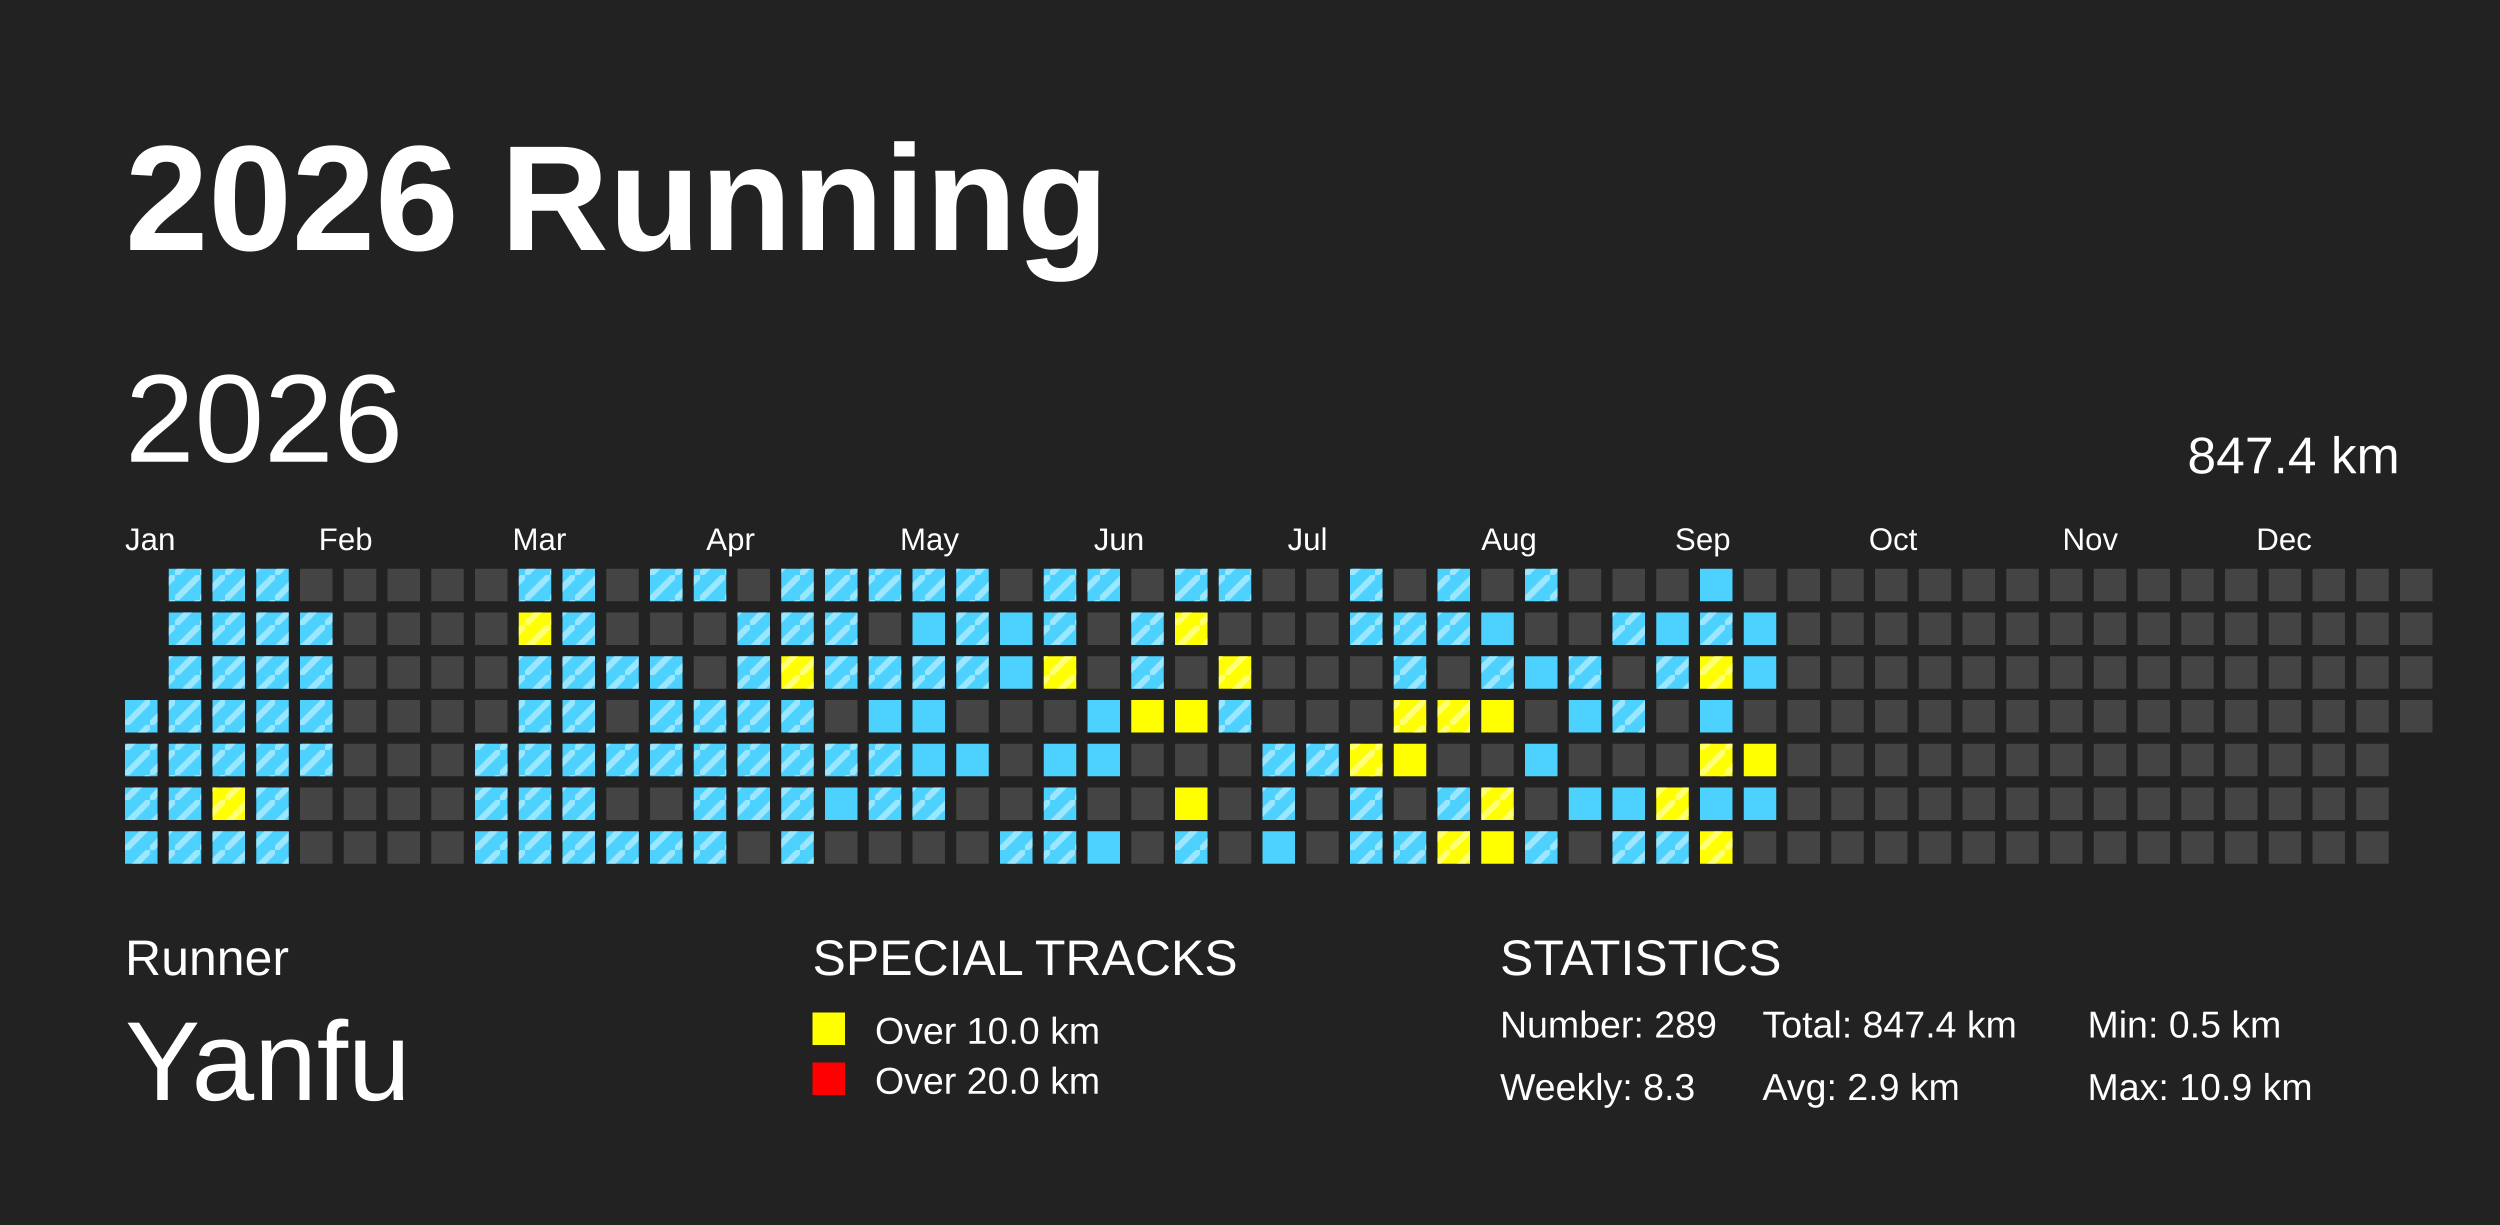
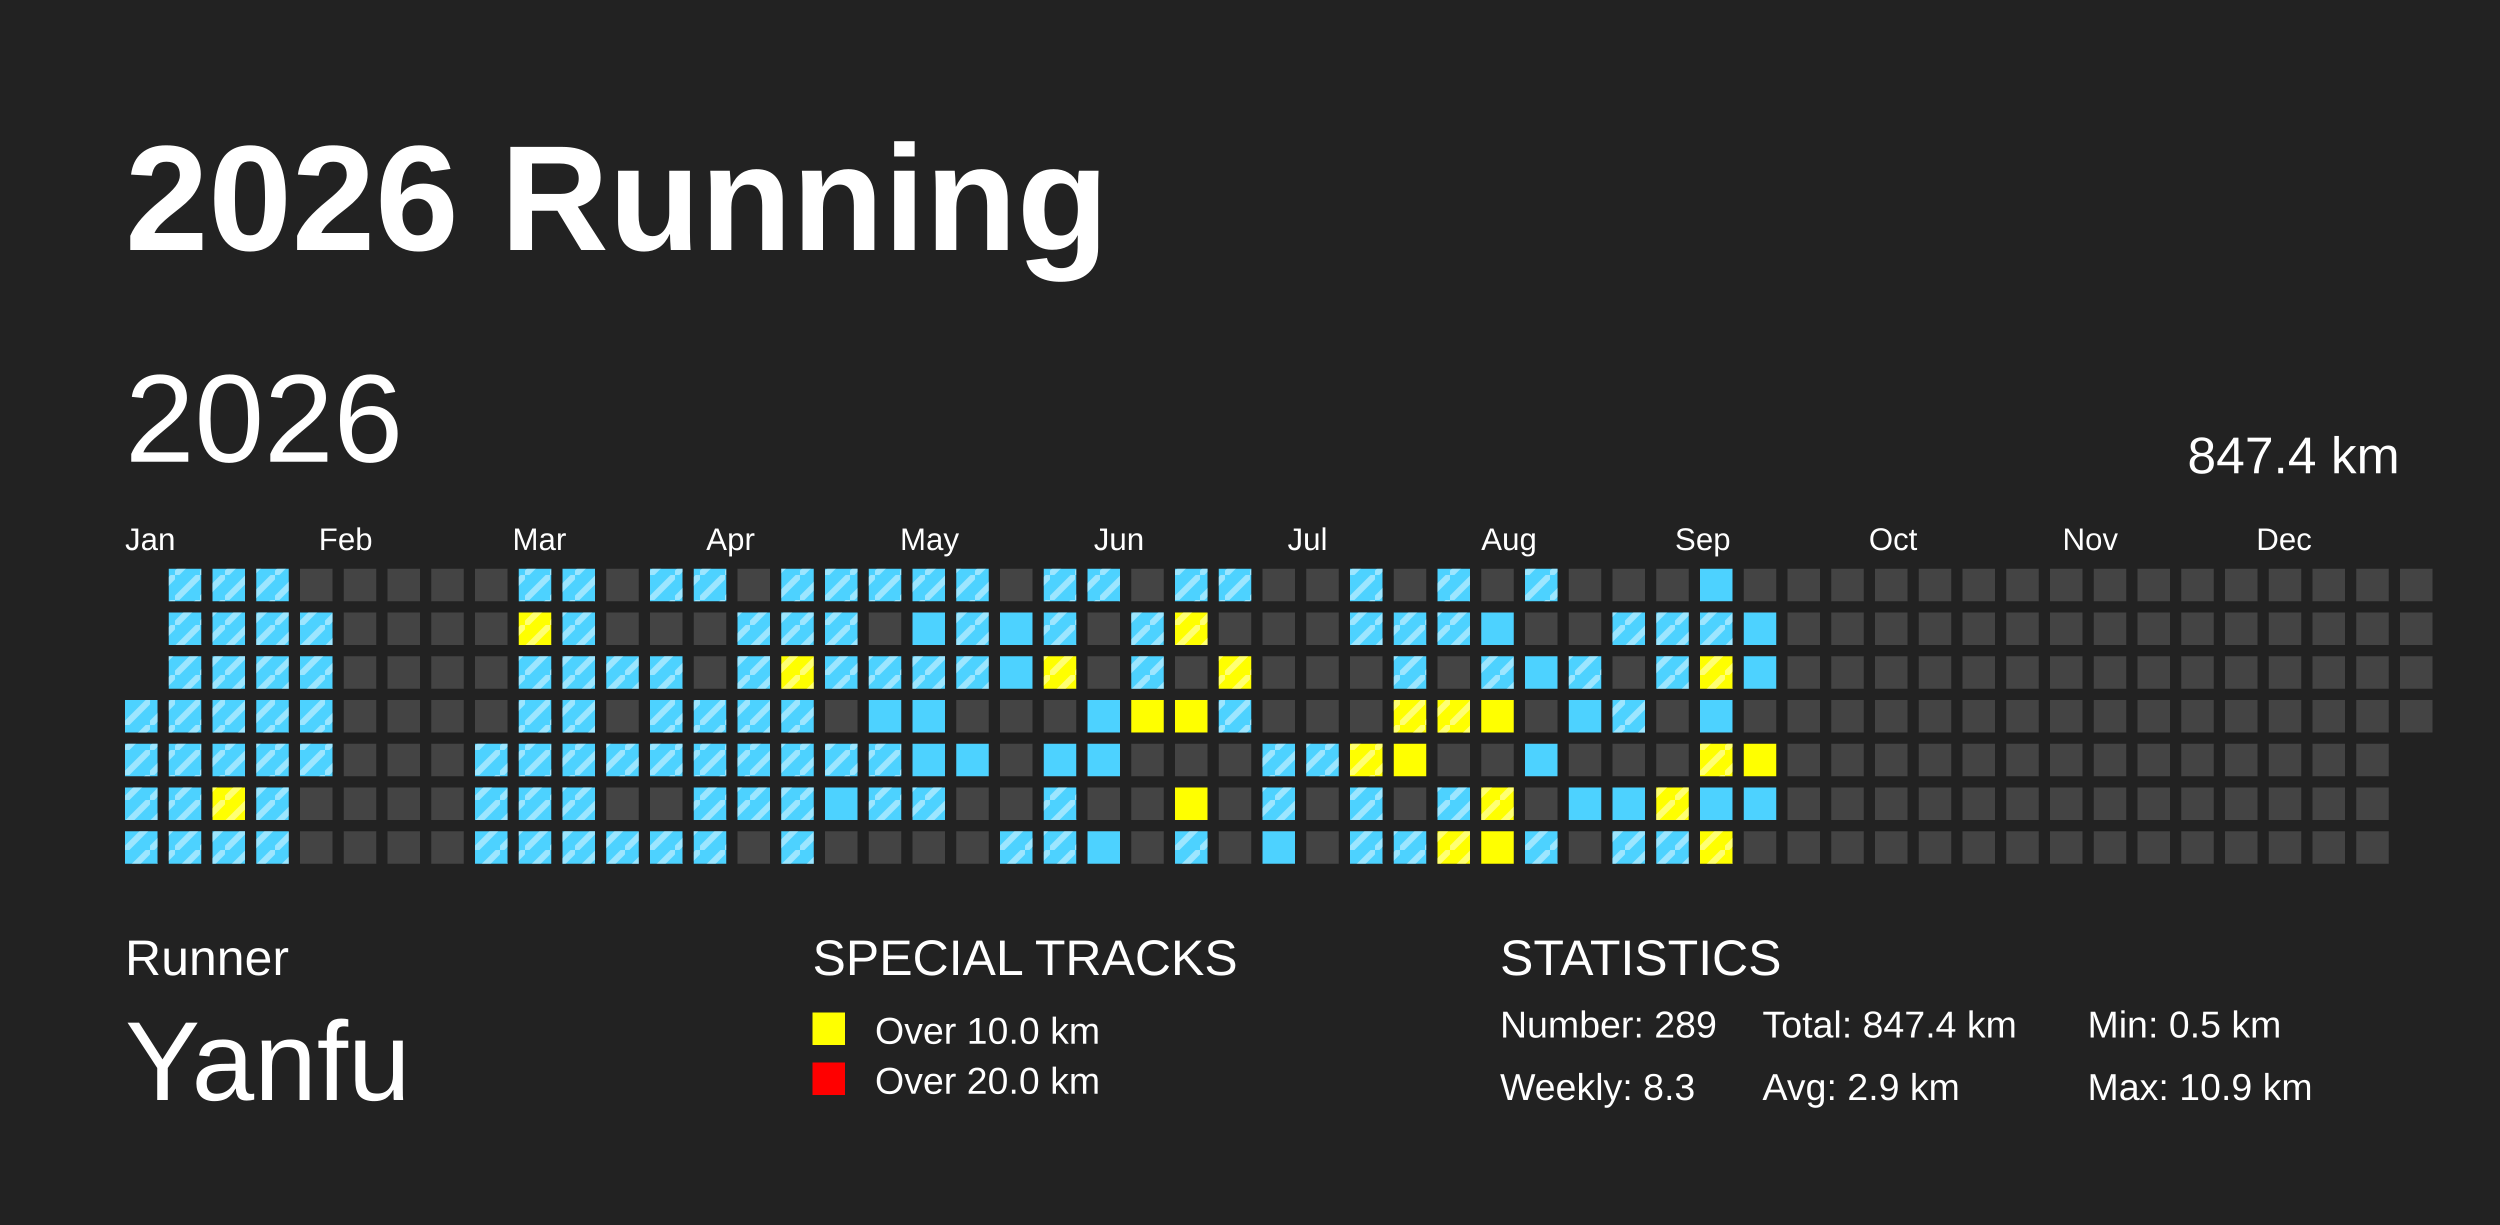
<svg xmlns="http://www.w3.org/2000/svg" baseProfile="full" height="98mm" version="1.1" viewBox="0,0,200,98" width="200mm">
  <defs>
    <pattern height="2" id="indoor-stripe" patternUnits="userSpaceOnUse" width="2">
      <line stroke="white" stroke-opacity="0.45" stroke-width="0.5" x1="0" x2="2" y1="2" y2="0" />
    </pattern>
  </defs>
  <rect fill="#222222" height="98" width="200" x="0" y="0" />
  <text fill="#FFFFFF" style="font-size:12px; font-family:Arial; font-weight:bold;" x="10" y="20">2026 Running</text>
  <text fill="#FFFFFF" style="font-size:4px; font-family:Arial" x="10" y="78">Runner</text>
  <text fill="#FFFFFF" style="font-size:9px; font-family:Arial" x="10" y="88">Yanfu</text>
  <text fill="#FFFFFF" style="font-size:4px; font-family:Arial" x="65" y="78">SPECIAL TRACKS</text>
  <rect fill="yellow" height="2.6" width="2.6" x="65" y="81" />
  <text fill="#FFFFFF" style="font-size:3px; font-family:Arial" x="70" y="83.5">Over 10.0 km</text>
  <rect fill="red" height="2.6" width="2.6" x="65" y="85" />
  <text fill="#FFFFFF" style="font-size:3px; font-family:Arial" x="70" y="87.5">Over 20.0 km</text>
  <text fill="#FFFFFF" style="font-size:4px; font-family:Arial" x="120" y="78">STATISTICS</text>
  <text fill="#FFFFFF" style="font-size:3px; font-family:Arial" x="120" y="83">Number: 289</text>
  <text fill="#FFFFFF" style="font-size:3px; font-family:Arial" x="120" y="88">Weekly: 8.3</text>
  <text fill="#FFFFFF" style="font-size:3px; font-family:Arial" x="141" y="83">Total: 847.4 km</text>
  <text fill="#FFFFFF" style="font-size:3px; font-family:Arial" x="141" y="88">Avg: 2.9 km</text>
  <text fill="#FFFFFF" style="font-size:3px; font-family:Arial" x="167" y="83">Min: 0.5 km</text>
  <text fill="#FFFFFF" style="font-size:3px; font-family:Arial" x="167" y="88">Max: 10.9 km</text>
  <text dominant-baseline="hanging" fill="#FFFFFF" style="font-size:10.0px; font-family:Arial;" x="10" y="30">2026</text>
  <text dominant-baseline="hanging" fill="#FFFFFF" style="font-size:4.125px; font-family:Arial;" x="175" y="35">847.4 km</text>
  <text fill="#FFFFFF" style="font-size:2.5px; font-family:Arial" x="10.0" y="44">Jan</text>
  <text fill="#FFFFFF" style="font-size:2.5px; font-family:Arial" x="25.5" y="44">Feb</text>
  <text fill="#FFFFFF" style="font-size:2.5px; font-family:Arial" x="41.0" y="44">Mar</text>
  <text fill="#FFFFFF" style="font-size:2.5px; font-family:Arial" x="56.5" y="44">Apr</text>
  <text fill="#FFFFFF" style="font-size:2.5px; font-family:Arial" x="72.0" y="44">May</text>
  <text fill="#FFFFFF" style="font-size:2.5px; font-family:Arial" x="87.5" y="44">Jun</text>
  <text fill="#FFFFFF" style="font-size:2.5px; font-family:Arial" x="103.0" y="44">Jul</text>
  <text fill="#FFFFFF" style="font-size:2.5px; font-family:Arial" x="118.5" y="44">Aug</text>
  <text fill="#FFFFFF" style="font-size:2.5px; font-family:Arial" x="134.0" y="44">Sep</text>
  <text fill="#FFFFFF" style="font-size:2.5px; font-family:Arial" x="149.5" y="44">Oct</text>
  <text fill="#FFFFFF" style="font-size:2.5px; font-family:Arial" x="165.0" y="44">Nov</text>
  <text fill="#FFFFFF" style="font-size:2.5px; font-family:Arial" x="180.5" y="44">Dec</text>
  <rect fill="#4DD2FF" height="2.6" width="2.6" x="10.0" y="56.0" />
  <rect fill="url(#indoor-stripe)" height="2.6" width="2.6" x="10.0" y="56.0" />
  <rect fill="#4DD2FF" height="2.6" width="2.6" x="10.0" y="59.5" />
  <rect fill="url(#indoor-stripe)" height="2.6" width="2.6" x="10.0" y="59.5" />
  <rect fill="#4DD2FF" height="2.6" width="2.6" x="10.0" y="63.0" />
  <rect fill="url(#indoor-stripe)" height="2.6" width="2.6" x="10.0" y="63.0" />
  <rect fill="#4DD2FF" height="2.6" width="2.6" x="10.0" y="66.5" />
  <rect fill="url(#indoor-stripe)" height="2.6" width="2.6" x="10.0" y="66.5" />
  <rect fill="#4DD2FF" height="2.6" width="2.6" x="13.5" y="45.5" />
  <rect fill="url(#indoor-stripe)" height="2.6" width="2.6" x="13.5" y="45.5" />
  <rect fill="#4DD2FF" height="2.6" width="2.6" x="13.5" y="49.0" />
  <rect fill="url(#indoor-stripe)" height="2.6" width="2.6" x="13.5" y="49.0" />
  <rect fill="#4DD2FF" height="2.6" width="2.6" x="13.5" y="52.5" />
  <rect fill="url(#indoor-stripe)" height="2.6" width="2.6" x="13.5" y="52.5" />
  <rect fill="#4DD2FF" height="2.6" width="2.6" x="13.5" y="56.0" />
  <rect fill="url(#indoor-stripe)" height="2.6" width="2.6" x="13.5" y="56.0" />
  <rect fill="#4DD2FF" height="2.6" width="2.6" x="13.5" y="59.5" />
  <rect fill="url(#indoor-stripe)" height="2.6" width="2.6" x="13.5" y="59.5" />
  <rect fill="#4DD2FF" height="2.6" width="2.6" x="13.5" y="63.0" />
  <rect fill="url(#indoor-stripe)" height="2.6" width="2.6" x="13.5" y="63.0" />
  <rect fill="#4DD2FF" height="2.6" width="2.6" x="13.5" y="66.5" />
  <rect fill="url(#indoor-stripe)" height="2.6" width="2.6" x="13.5" y="66.5" />
  <rect fill="#4DD2FF" height="2.6" width="2.6" x="17.0" y="45.5" />
  <rect fill="url(#indoor-stripe)" height="2.6" width="2.6" x="17.0" y="45.5" />
  <rect fill="#4DD2FF" height="2.6" width="2.6" x="17.0" y="49.0" />
  <rect fill="url(#indoor-stripe)" height="2.6" width="2.6" x="17.0" y="49.0" />
  <rect fill="#4DD2FF" height="2.6" width="2.6" x="17.0" y="52.5" />
  <rect fill="url(#indoor-stripe)" height="2.6" width="2.6" x="17.0" y="52.5" />
  <rect fill="#4DD2FF" height="2.6" width="2.6" x="17.0" y="56.0" />
  <rect fill="url(#indoor-stripe)" height="2.6" width="2.6" x="17.0" y="56.0" />
  <rect fill="#4DD2FF" height="2.6" width="2.6" x="17.0" y="59.5" />
  <rect fill="url(#indoor-stripe)" height="2.6" width="2.6" x="17.0" y="59.5" />
  <rect fill="yellow" height="2.6" width="2.6" x="17.0" y="63.0" />
  <rect fill="url(#indoor-stripe)" height="2.6" width="2.6" x="17.0" y="63.0" />
  <rect fill="#4DD2FF" height="2.6" width="2.6" x="17.0" y="66.5" />
  <rect fill="url(#indoor-stripe)" height="2.6" width="2.6" x="17.0" y="66.5" />
  <rect fill="#4DD2FF" height="2.6" width="2.6" x="20.5" y="45.5" />
  <rect fill="url(#indoor-stripe)" height="2.6" width="2.6" x="20.5" y="45.5" />
  <rect fill="#4DD2FF" height="2.6" width="2.6" x="20.5" y="49.0" />
  <rect fill="url(#indoor-stripe)" height="2.6" width="2.6" x="20.5" y="49.0" />
  <rect fill="#4DD2FF" height="2.6" width="2.6" x="20.5" y="52.5" />
  <rect fill="url(#indoor-stripe)" height="2.6" width="2.6" x="20.5" y="52.5" />
  <rect fill="#4DD2FF" height="2.6" width="2.6" x="20.5" y="56.0" />
  <rect fill="url(#indoor-stripe)" height="2.6" width="2.6" x="20.5" y="56.0" />
  <rect fill="#4DD2FF" height="2.6" width="2.6" x="20.5" y="59.5" />
  <rect fill="url(#indoor-stripe)" height="2.6" width="2.6" x="20.5" y="59.5" />
  <rect fill="#4DD2FF" height="2.6" width="2.6" x="20.5" y="63.0" />
  <rect fill="url(#indoor-stripe)" height="2.6" width="2.6" x="20.5" y="63.0" />
  <rect fill="#4DD2FF" height="2.6" width="2.6" x="20.5" y="66.5" />
  <rect fill="url(#indoor-stripe)" height="2.6" width="2.6" x="20.5" y="66.5" />
  <rect fill="#444444" height="2.6" width="2.6" x="24.0" y="45.5" />
  <rect fill="#4DD2FF" height="2.6" width="2.6" x="24.0" y="49.0" />
  <rect fill="url(#indoor-stripe)" height="2.6" width="2.6" x="24.0" y="49.0" />
  <rect fill="#4DD2FF" height="2.6" width="2.6" x="24.0" y="52.5" />
  <rect fill="url(#indoor-stripe)" height="2.6" width="2.6" x="24.0" y="52.5" />
  <rect fill="#4DD2FF" height="2.6" width="2.6" x="24.0" y="56.0" />
  <rect fill="url(#indoor-stripe)" height="2.6" width="2.6" x="24.0" y="56.0" />
  <rect fill="#4DD2FF" height="2.6" width="2.6" x="24.0" y="59.5" />
  <rect fill="url(#indoor-stripe)" height="2.6" width="2.6" x="24.0" y="59.5" />
  <rect fill="#444444" height="2.6" width="2.6" x="24.0" y="63.0" />
  <rect fill="#444444" height="2.6" width="2.6" x="24.0" y="66.5" />
  <rect fill="#444444" height="2.6" width="2.6" x="27.5" y="45.5" />
  <rect fill="#444444" height="2.6" width="2.6" x="27.5" y="49.0" />
  <rect fill="#444444" height="2.6" width="2.6" x="27.5" y="52.5" />
  <rect fill="#444444" height="2.6" width="2.6" x="27.5" y="56.0" />
  <rect fill="#444444" height="2.6" width="2.6" x="27.5" y="59.5" />
  <rect fill="#444444" height="2.6" width="2.6" x="27.5" y="63.0" />
  <rect fill="#444444" height="2.6" width="2.6" x="27.5" y="66.5" />
  <rect fill="#444444" height="2.6" width="2.6" x="31.0" y="45.5" />
  <rect fill="#444444" height="2.6" width="2.6" x="31.0" y="49.0" />
  <rect fill="#444444" height="2.6" width="2.6" x="31.0" y="52.5" />
  <rect fill="#444444" height="2.6" width="2.6" x="31.0" y="56.0" />
  <rect fill="#444444" height="2.6" width="2.6" x="31.0" y="59.5" />
  <rect fill="#444444" height="2.6" width="2.6" x="31.0" y="63.0" />
  <rect fill="#444444" height="2.6" width="2.6" x="31.0" y="66.5" />
  <rect fill="#444444" height="2.6" width="2.6" x="34.5" y="45.5" />
  <rect fill="#444444" height="2.6" width="2.6" x="34.5" y="49.0" />
  <rect fill="#444444" height="2.6" width="2.6" x="34.5" y="52.5" />
  <rect fill="#444444" height="2.6" width="2.6" x="34.5" y="56.0" />
  <rect fill="#444444" height="2.6" width="2.6" x="34.5" y="59.5" />
  <rect fill="#444444" height="2.6" width="2.6" x="34.5" y="63.0" />
  <rect fill="#444444" height="2.6" width="2.6" x="34.5" y="66.5" />
  <rect fill="#444444" height="2.6" width="2.6" x="38.0" y="45.5" />
  <rect fill="#444444" height="2.6" width="2.6" x="38.0" y="49.0" />
  <rect fill="#444444" height="2.6" width="2.6" x="38.0" y="52.5" />
  <rect fill="#444444" height="2.6" width="2.6" x="38.0" y="56.0" />
  <rect fill="#4DD2FF" height="2.6" width="2.6" x="38.0" y="59.5" />
  <rect fill="url(#indoor-stripe)" height="2.6" width="2.6" x="38.0" y="59.5" />
  <rect fill="#4DD2FF" height="2.6" width="2.6" x="38.0" y="63.0" />
  <rect fill="url(#indoor-stripe)" height="2.6" width="2.6" x="38.0" y="63.0" />
  <rect fill="#4DD2FF" height="2.6" width="2.6" x="38.0" y="66.5" />
  <rect fill="url(#indoor-stripe)" height="2.6" width="2.6" x="38.0" y="66.5" />
  <rect fill="#4DD2FF" height="2.6" width="2.6" x="41.5" y="45.5" />
  <rect fill="url(#indoor-stripe)" height="2.6" width="2.6" x="41.5" y="45.5" />
  <rect fill="yellow" height="2.6" width="2.6" x="41.5" y="49.0" />
  <rect fill="url(#indoor-stripe)" height="2.6" width="2.6" x="41.5" y="49.0" />
  <rect fill="#4DD2FF" height="2.6" width="2.6" x="41.5" y="52.5" />
  <rect fill="url(#indoor-stripe)" height="2.6" width="2.6" x="41.5" y="52.5" />
  <rect fill="#4DD2FF" height="2.6" width="2.6" x="41.5" y="56.0" />
  <rect fill="url(#indoor-stripe)" height="2.6" width="2.6" x="41.5" y="56.0" />
  <rect fill="#4DD2FF" height="2.6" width="2.6" x="41.5" y="59.5" />
  <rect fill="url(#indoor-stripe)" height="2.6" width="2.6" x="41.5" y="59.5" />
  <rect fill="#4DD2FF" height="2.6" width="2.6" x="41.5" y="63.0" />
  <rect fill="url(#indoor-stripe)" height="2.6" width="2.6" x="41.5" y="63.0" />
  <rect fill="#4DD2FF" height="2.6" width="2.6" x="41.5" y="66.5" />
  <rect fill="url(#indoor-stripe)" height="2.6" width="2.6" x="41.5" y="66.5" />
  <rect fill="#4DD2FF" height="2.6" width="2.6" x="45.0" y="45.5" />
  <rect fill="url(#indoor-stripe)" height="2.6" width="2.6" x="45.0" y="45.5" />
  <rect fill="#4DD2FF" height="2.6" width="2.6" x="45.0" y="49.0" />
  <rect fill="url(#indoor-stripe)" height="2.6" width="2.6" x="45.0" y="49.0" />
  <rect fill="#4DD2FF" height="2.6" width="2.6" x="45.0" y="52.5" />
  <rect fill="url(#indoor-stripe)" height="2.6" width="2.6" x="45.0" y="52.5" />
  <rect fill="#4DD2FF" height="2.6" width="2.6" x="45.0" y="56.0" />
  <rect fill="url(#indoor-stripe)" height="2.6" width="2.6" x="45.0" y="56.0" />
  <rect fill="#4DD2FF" height="2.6" width="2.6" x="45.0" y="59.5" />
  <rect fill="url(#indoor-stripe)" height="2.6" width="2.6" x="45.0" y="59.5" />
  <rect fill="#4DD2FF" height="2.6" width="2.6" x="45.0" y="63.0" />
  <rect fill="url(#indoor-stripe)" height="2.6" width="2.6" x="45.0" y="63.0" />
  <rect fill="#4DD2FF" height="2.6" width="2.6" x="45.0" y="66.5" />
  <rect fill="url(#indoor-stripe)" height="2.6" width="2.6" x="45.0" y="66.5" />
  <rect fill="#444444" height="2.6" width="2.6" x="48.5" y="45.5" />
  <rect fill="#444444" height="2.6" width="2.6" x="48.5" y="49.0" />
  <rect fill="#4DD2FF" height="2.6" width="2.6" x="48.5" y="52.5" />
  <rect fill="url(#indoor-stripe)" height="2.6" width="2.6" x="48.5" y="52.5" />
  <rect fill="#444444" height="2.6" width="2.6" x="48.5" y="56.0" />
  <rect fill="#4DD2FF" height="2.6" width="2.6" x="48.5" y="59.5" />
  <rect fill="url(#indoor-stripe)" height="2.6" width="2.6" x="48.5" y="59.5" />
  <rect fill="#444444" height="2.6" width="2.6" x="48.5" y="63.0" />
  <rect fill="#4DD2FF" height="2.6" width="2.6" x="48.5" y="66.5" />
  <rect fill="url(#indoor-stripe)" height="2.6" width="2.6" x="48.5" y="66.5" />
  <rect fill="#4DD2FF" height="2.6" width="2.6" x="52.0" y="45.5" />
  <rect fill="url(#indoor-stripe)" height="2.6" width="2.6" x="52.0" y="45.5" />
  <rect fill="#444444" height="2.6" width="2.6" x="52.0" y="49.0" />
  <rect fill="#4DD2FF" height="2.6" width="2.6" x="52.0" y="52.5" />
  <rect fill="url(#indoor-stripe)" height="2.6" width="2.6" x="52.0" y="52.5" />
  <rect fill="#4DD2FF" height="2.6" width="2.6" x="52.0" y="56.0" />
  <rect fill="url(#indoor-stripe)" height="2.6" width="2.6" x="52.0" y="56.0" />
  <rect fill="#4DD2FF" height="2.6" width="2.6" x="52.0" y="59.5" />
  <rect fill="url(#indoor-stripe)" height="2.6" width="2.6" x="52.0" y="59.5" />
  <rect fill="#444444" height="2.6" width="2.6" x="52.0" y="63.0" />
  <rect fill="#4DD2FF" height="2.6" width="2.6" x="52.0" y="66.5" />
  <rect fill="url(#indoor-stripe)" height="2.6" width="2.6" x="52.0" y="66.5" />
  <rect fill="#4DD2FF" height="2.6" width="2.6" x="55.5" y="45.5" />
  <rect fill="url(#indoor-stripe)" height="2.6" width="2.6" x="55.5" y="45.5" />
  <rect fill="#444444" height="2.6" width="2.6" x="55.5" y="49.0" />
  <rect fill="#444444" height="2.6" width="2.6" x="55.5" y="52.5" />
  <rect fill="#4DD2FF" height="2.6" width="2.6" x="55.5" y="56.0" />
  <rect fill="url(#indoor-stripe)" height="2.6" width="2.6" x="55.5" y="56.0" />
  <rect fill="#4DD2FF" height="2.6" width="2.6" x="55.5" y="59.5" />
  <rect fill="url(#indoor-stripe)" height="2.6" width="2.6" x="55.5" y="59.5" />
  <rect fill="#4DD2FF" height="2.6" width="2.6" x="55.5" y="63.0" />
  <rect fill="url(#indoor-stripe)" height="2.6" width="2.6" x="55.5" y="63.0" />
  <rect fill="#4DD2FF" height="2.6" width="2.6" x="55.5" y="66.5" />
  <rect fill="url(#indoor-stripe)" height="2.6" width="2.6" x="55.5" y="66.5" />
  <rect fill="#444444" height="2.6" width="2.6" x="59.0" y="45.5" />
  <rect fill="#4DD2FF" height="2.6" width="2.6" x="59.0" y="49.0" />
  <rect fill="url(#indoor-stripe)" height="2.6" width="2.6" x="59.0" y="49.0" />
  <rect fill="#4DD2FF" height="2.6" width="2.6" x="59.0" y="52.5" />
  <rect fill="url(#indoor-stripe)" height="2.6" width="2.6" x="59.0" y="52.5" />
  <rect fill="#4DD2FF" height="2.6" width="2.6" x="59.0" y="56.0" />
  <rect fill="url(#indoor-stripe)" height="2.6" width="2.6" x="59.0" y="56.0" />
  <rect fill="#4DD2FF" height="2.6" width="2.6" x="59.0" y="59.5" />
  <rect fill="url(#indoor-stripe)" height="2.6" width="2.6" x="59.0" y="59.5" />
  <rect fill="#4DD2FF" height="2.6" width="2.6" x="59.0" y="63.0" />
  <rect fill="url(#indoor-stripe)" height="2.6" width="2.6" x="59.0" y="63.0" />
  <rect fill="#444444" height="2.6" width="2.6" x="59.0" y="66.5" />
  <rect fill="#4DD2FF" height="2.6" width="2.6" x="62.5" y="45.5" />
  <rect fill="url(#indoor-stripe)" height="2.6" width="2.6" x="62.5" y="45.5" />
  <rect fill="#4DD2FF" height="2.6" width="2.6" x="62.5" y="49.0" />
  <rect fill="url(#indoor-stripe)" height="2.6" width="2.6" x="62.5" y="49.0" />
  <rect fill="yellow" height="2.6" width="2.6" x="62.5" y="52.5" />
  <rect fill="url(#indoor-stripe)" height="2.6" width="2.6" x="62.5" y="52.5" />
  <rect fill="#4DD2FF" height="2.6" width="2.6" x="62.5" y="56.0" />
  <rect fill="url(#indoor-stripe)" height="2.6" width="2.6" x="62.5" y="56.0" />
  <rect fill="#4DD2FF" height="2.6" width="2.6" x="62.5" y="59.5" />
  <rect fill="url(#indoor-stripe)" height="2.6" width="2.6" x="62.5" y="59.5" />
  <rect fill="#4DD2FF" height="2.6" width="2.6" x="62.5" y="63.0" />
  <rect fill="url(#indoor-stripe)" height="2.6" width="2.6" x="62.5" y="63.0" />
  <rect fill="#4DD2FF" height="2.6" width="2.6" x="62.5" y="66.5" />
  <rect fill="url(#indoor-stripe)" height="2.6" width="2.6" x="62.5" y="66.5" />
  <rect fill="#4DD2FF" height="2.6" width="2.6" x="66.0" y="45.5" />
  <rect fill="url(#indoor-stripe)" height="2.6" width="2.6" x="66.0" y="45.5" />
  <rect fill="#4DD2FF" height="2.6" width="2.6" x="66.0" y="49.0" />
  <rect fill="url(#indoor-stripe)" height="2.6" width="2.6" x="66.0" y="49.0" />
  <rect fill="#4DD2FF" height="2.6" width="2.6" x="66.0" y="52.5" />
  <rect fill="url(#indoor-stripe)" height="2.6" width="2.6" x="66.0" y="52.5" />
  <rect fill="#444444" height="2.6" width="2.6" x="66.0" y="56.0" />
  <rect fill="#4DD2FF" height="2.6" width="2.6" x="66.0" y="59.5" />
  <rect fill="url(#indoor-stripe)" height="2.6" width="2.6" x="66.0" y="59.5" />
  <rect fill="#4DD2FF" height="2.6" width="2.6" x="66.0" y="63.0" />
  <rect fill="#444444" height="2.6" width="2.6" x="66.0" y="66.5" />
  <rect fill="#4DD2FF" height="2.6" width="2.6" x="69.5" y="45.5" />
  <rect fill="url(#indoor-stripe)" height="2.6" width="2.6" x="69.5" y="45.5" />
  <rect fill="#444444" height="2.6" width="2.6" x="69.5" y="49.0" />
  <rect fill="#4DD2FF" height="2.6" width="2.6" x="69.5" y="52.5" />
  <rect fill="url(#indoor-stripe)" height="2.6" width="2.6" x="69.5" y="52.5" />
  <rect fill="#4DD2FF" height="2.6" width="2.6" x="69.5" y="56.0" />
  <rect fill="#4DD2FF" height="2.6" width="2.6" x="69.5" y="59.5" />
  <rect fill="url(#indoor-stripe)" height="2.6" width="2.6" x="69.5" y="59.5" />
  <rect fill="#4DD2FF" height="2.6" width="2.6" x="69.5" y="63.0" />
  <rect fill="url(#indoor-stripe)" height="2.6" width="2.6" x="69.5" y="63.0" />
  <rect fill="#444444" height="2.6" width="2.6" x="69.5" y="66.5" />
  <rect fill="#4DD2FF" height="2.6" width="2.6" x="73.0" y="45.5" />
  <rect fill="url(#indoor-stripe)" height="2.6" width="2.6" x="73.0" y="45.5" />
  <rect fill="#4DD2FF" height="2.6" width="2.6" x="73.0" y="49.0" />
  <rect fill="#4DD2FF" height="2.6" width="2.6" x="73.0" y="52.5" />
  <rect fill="url(#indoor-stripe)" height="2.6" width="2.6" x="73.0" y="52.5" />
  <rect fill="#4DD2FF" height="2.6" width="2.6" x="73.0" y="56.0" />
  <rect fill="#4DD2FF" height="2.6" width="2.6" x="73.0" y="59.5" />
  <rect fill="#4DD2FF" height="2.6" width="2.6" x="73.0" y="63.0" />
  <rect fill="url(#indoor-stripe)" height="2.6" width="2.6" x="73.0" y="63.0" />
  <rect fill="#444444" height="2.6" width="2.6" x="73.0" y="66.5" />
  <rect fill="#4DD2FF" height="2.6" width="2.6" x="76.5" y="45.5" />
  <rect fill="url(#indoor-stripe)" height="2.6" width="2.6" x="76.5" y="45.5" />
  <rect fill="#4DD2FF" height="2.6" width="2.6" x="76.5" y="49.0" />
  <rect fill="url(#indoor-stripe)" height="2.6" width="2.6" x="76.5" y="49.0" />
  <rect fill="#4DD2FF" height="2.6" width="2.6" x="76.5" y="52.5" />
  <rect fill="url(#indoor-stripe)" height="2.6" width="2.6" x="76.5" y="52.5" />
  <rect fill="#444444" height="2.6" width="2.6" x="76.5" y="56.0" />
  <rect fill="#4DD2FF" height="2.6" width="2.6" x="76.5" y="59.5" />
  <rect fill="#444444" height="2.6" width="2.6" x="76.5" y="63.0" />
  <rect fill="#444444" height="2.6" width="2.6" x="76.5" y="66.5" />
  <rect fill="#444444" height="2.6" width="2.6" x="80.0" y="45.5" />
  <rect fill="#4DD2FF" height="2.6" width="2.6" x="80.0" y="49.0" />
  <rect fill="#4DD2FF" height="2.6" width="2.6" x="80.0" y="52.5" />
  <rect fill="#444444" height="2.6" width="2.6" x="80.0" y="56.0" />
  <rect fill="#444444" height="2.6" width="2.6" x="80.0" y="59.5" />
  <rect fill="#444444" height="2.6" width="2.6" x="80.0" y="63.0" />
  <rect fill="#4DD2FF" height="2.6" width="2.6" x="80.0" y="66.5" />
  <rect fill="url(#indoor-stripe)" height="2.6" width="2.6" x="80.0" y="66.5" />
  <rect fill="#4DD2FF" height="2.6" width="2.6" x="83.5" y="45.5" />
  <rect fill="url(#indoor-stripe)" height="2.6" width="2.6" x="83.5" y="45.5" />
  <rect fill="#4DD2FF" height="2.6" width="2.6" x="83.5" y="49.0" />
  <rect fill="url(#indoor-stripe)" height="2.6" width="2.6" x="83.5" y="49.0" />
  <rect fill="yellow" height="2.6" width="2.6" x="83.5" y="52.5" />
  <rect fill="url(#indoor-stripe)" height="2.6" width="2.6" x="83.5" y="52.5" />
  <rect fill="#444444" height="2.6" width="2.6" x="83.5" y="56.0" />
  <rect fill="#4DD2FF" height="2.6" width="2.6" x="83.5" y="59.5" />
  <rect fill="#4DD2FF" height="2.6" width="2.6" x="83.5" y="63.0" />
  <rect fill="url(#indoor-stripe)" height="2.6" width="2.6" x="83.5" y="63.0" />
  <rect fill="#4DD2FF" height="2.6" width="2.6" x="83.5" y="66.5" />
  <rect fill="url(#indoor-stripe)" height="2.6" width="2.6" x="83.5" y="66.5" />
  <rect fill="#4DD2FF" height="2.6" width="2.6" x="87.0" y="45.5" />
  <rect fill="url(#indoor-stripe)" height="2.6" width="2.6" x="87.0" y="45.5" />
  <rect fill="#444444" height="2.6" width="2.6" x="87.0" y="49.0" />
  <rect fill="#444444" height="2.6" width="2.6" x="87.0" y="52.5" />
  <rect fill="#4DD2FF" height="2.6" width="2.6" x="87.0" y="56.0" />
  <rect fill="#4DD2FF" height="2.6" width="2.6" x="87.0" y="59.5" />
  <rect fill="#444444" height="2.6" width="2.6" x="87.0" y="63.0" />
  <rect fill="#4DD2FF" height="2.6" width="2.6" x="87.0" y="66.5" />
  <rect fill="#444444" height="2.6" width="2.6" x="90.5" y="45.5" />
  <rect fill="#4DD2FF" height="2.6" width="2.6" x="90.5" y="49.0" />
  <rect fill="url(#indoor-stripe)" height="2.6" width="2.6" x="90.5" y="49.0" />
  <rect fill="#4DD2FF" height="2.6" width="2.6" x="90.5" y="52.5" />
  <rect fill="url(#indoor-stripe)" height="2.6" width="2.6" x="90.5" y="52.5" />
  <rect fill="yellow" height="2.6" width="2.6" x="90.5" y="56.0" />
  <rect fill="#444444" height="2.6" width="2.6" x="90.5" y="59.5" />
  <rect fill="#444444" height="2.6" width="2.6" x="90.5" y="63.0" />
  <rect fill="#444444" height="2.6" width="2.6" x="90.5" y="66.5" />
  <rect fill="#4DD2FF" height="2.6" width="2.6" x="94.0" y="45.5" />
  <rect fill="url(#indoor-stripe)" height="2.6" width="2.6" x="94.0" y="45.5" />
  <rect fill="yellow" height="2.6" width="2.6" x="94.0" y="49.0" />
  <rect fill="url(#indoor-stripe)" height="2.6" width="2.6" x="94.0" y="49.0" />
  <rect fill="#444444" height="2.6" width="2.6" x="94.0" y="52.5" />
  <rect fill="yellow" height="2.6" width="2.6" x="94.0" y="56.0" />
  <rect fill="#444444" height="2.6" width="2.6" x="94.0" y="59.5" />
  <rect fill="yellow" height="2.6" width="2.6" x="94.0" y="63.0" />
  <rect fill="#4DD2FF" height="2.6" width="2.6" x="94.0" y="66.5" />
  <rect fill="url(#indoor-stripe)" height="2.6" width="2.6" x="94.0" y="66.5" />
  <rect fill="#4DD2FF" height="2.6" width="2.6" x="97.5" y="45.5" />
  <rect fill="url(#indoor-stripe)" height="2.6" width="2.6" x="97.5" y="45.5" />
  <rect fill="#444444" height="2.6" width="2.6" x="97.5" y="49.0" />
  <rect fill="yellow" height="2.6" width="2.6" x="97.5" y="52.5" />
  <rect fill="url(#indoor-stripe)" height="2.6" width="2.6" x="97.5" y="52.5" />
  <rect fill="#4DD2FF" height="2.6" width="2.6" x="97.5" y="56.0" />
  <rect fill="url(#indoor-stripe)" height="2.6" width="2.6" x="97.5" y="56.0" />
  <rect fill="#444444" height="2.6" width="2.6" x="97.5" y="59.5" />
  <rect fill="#444444" height="2.6" width="2.6" x="97.5" y="63.0" />
  <rect fill="#444444" height="2.6" width="2.6" x="97.5" y="66.5" />
  <rect fill="#444444" height="2.6" width="2.6" x="101.0" y="45.5" />
  <rect fill="#444444" height="2.6" width="2.6" x="101.0" y="49.0" />
  <rect fill="#444444" height="2.6" width="2.6" x="101.0" y="52.5" />
  <rect fill="#444444" height="2.6" width="2.6" x="101.0" y="56.0" />
  <rect fill="#4DD2FF" height="2.6" width="2.6" x="101.0" y="59.5" />
  <rect fill="url(#indoor-stripe)" height="2.6" width="2.6" x="101.0" y="59.5" />
  <rect fill="#4DD2FF" height="2.6" width="2.6" x="101.0" y="63.0" />
  <rect fill="url(#indoor-stripe)" height="2.6" width="2.6" x="101.0" y="63.0" />
  <rect fill="#4DD2FF" height="2.6" width="2.6" x="101.0" y="66.5" />
  <rect fill="#444444" height="2.6" width="2.6" x="104.5" y="45.5" />
  <rect fill="#444444" height="2.6" width="2.6" x="104.5" y="49.0" />
  <rect fill="#444444" height="2.6" width="2.6" x="104.5" y="52.5" />
  <rect fill="#444444" height="2.6" width="2.6" x="104.5" y="56.0" />
  <rect fill="#4DD2FF" height="2.6" width="2.6" x="104.5" y="59.5" />
  <rect fill="url(#indoor-stripe)" height="2.6" width="2.6" x="104.5" y="59.5" />
  <rect fill="#444444" height="2.6" width="2.6" x="104.5" y="63.0" />
  <rect fill="#444444" height="2.6" width="2.6" x="104.5" y="66.5" />
  <rect fill="#4DD2FF" height="2.6" width="2.6" x="108.0" y="45.5" />
  <rect fill="url(#indoor-stripe)" height="2.6" width="2.6" x="108.0" y="45.5" />
  <rect fill="#4DD2FF" height="2.6" width="2.6" x="108.0" y="49.0" />
  <rect fill="url(#indoor-stripe)" height="2.6" width="2.6" x="108.0" y="49.0" />
  <rect fill="#444444" height="2.6" width="2.6" x="108.0" y="52.5" />
  <rect fill="#444444" height="2.6" width="2.6" x="108.0" y="56.0" />
  <rect fill="yellow" height="2.6" width="2.6" x="108.0" y="59.5" />
  <rect fill="url(#indoor-stripe)" height="2.6" width="2.6" x="108.0" y="59.5" />
  <rect fill="#4DD2FF" height="2.6" width="2.6" x="108.0" y="63.0" />
  <rect fill="url(#indoor-stripe)" height="2.6" width="2.6" x="108.0" y="63.0" />
  <rect fill="#4DD2FF" height="2.6" width="2.6" x="108.0" y="66.5" />
  <rect fill="url(#indoor-stripe)" height="2.6" width="2.6" x="108.0" y="66.5" />
  <rect fill="#444444" height="2.6" width="2.6" x="111.5" y="45.5" />
  <rect fill="#4DD2FF" height="2.6" width="2.6" x="111.5" y="49.0" />
  <rect fill="url(#indoor-stripe)" height="2.6" width="2.6" x="111.5" y="49.0" />
  <rect fill="#4DD2FF" height="2.6" width="2.6" x="111.5" y="52.5" />
  <rect fill="url(#indoor-stripe)" height="2.6" width="2.6" x="111.5" y="52.5" />
  <rect fill="yellow" height="2.6" width="2.6" x="111.5" y="56.0" />
  <rect fill="url(#indoor-stripe)" height="2.6" width="2.6" x="111.5" y="56.0" />
  <rect fill="yellow" height="2.6" width="2.6" x="111.5" y="59.5" />
  <rect fill="#444444" height="2.6" width="2.6" x="111.5" y="63.0" />
  <rect fill="#4DD2FF" height="2.6" width="2.6" x="111.5" y="66.5" />
  <rect fill="url(#indoor-stripe)" height="2.6" width="2.6" x="111.5" y="66.5" />
  <rect fill="#4DD2FF" height="2.6" width="2.6" x="115.0" y="45.5" />
  <rect fill="url(#indoor-stripe)" height="2.6" width="2.6" x="115.0" y="45.5" />
  <rect fill="#4DD2FF" height="2.6" width="2.6" x="115.0" y="49.0" />
  <rect fill="url(#indoor-stripe)" height="2.6" width="2.6" x="115.0" y="49.0" />
  <rect fill="#444444" height="2.6" width="2.6" x="115.0" y="52.5" />
  <rect fill="yellow" height="2.6" width="2.6" x="115.0" y="56.0" />
  <rect fill="url(#indoor-stripe)" height="2.6" width="2.6" x="115.0" y="56.0" />
  <rect fill="#444444" height="2.6" width="2.6" x="115.0" y="59.5" />
  <rect fill="#4DD2FF" height="2.6" width="2.6" x="115.0" y="63.0" />
  <rect fill="url(#indoor-stripe)" height="2.6" width="2.6" x="115.0" y="63.0" />
  <rect fill="yellow" height="2.6" width="2.6" x="115.0" y="66.5" />
  <rect fill="url(#indoor-stripe)" height="2.6" width="2.6" x="115.0" y="66.5" />
  <rect fill="#444444" height="2.6" width="2.6" x="118.5" y="45.5" />
  <rect fill="#4DD2FF" height="2.6" width="2.6" x="118.5" y="49.0" />
  <rect fill="#4DD2FF" height="2.6" width="2.6" x="118.5" y="52.5" />
  <rect fill="url(#indoor-stripe)" height="2.6" width="2.6" x="118.5" y="52.5" />
  <rect fill="yellow" height="2.6" width="2.6" x="118.5" y="56.0" />
  <rect fill="#444444" height="2.6" width="2.6" x="118.5" y="59.5" />
  <rect fill="yellow" height="2.6" width="2.6" x="118.5" y="63.0" />
  <rect fill="url(#indoor-stripe)" height="2.6" width="2.6" x="118.5" y="63.0" />
  <rect fill="yellow" height="2.6" width="2.6" x="118.5" y="66.5" />
  <rect fill="#4DD2FF" height="2.6" width="2.6" x="122.0" y="45.5" />
  <rect fill="url(#indoor-stripe)" height="2.6" width="2.6" x="122.0" y="45.5" />
  <rect fill="#444444" height="2.6" width="2.6" x="122.0" y="49.0" />
  <rect fill="#4DD2FF" height="2.6" width="2.6" x="122.0" y="52.5" />
  <rect fill="#444444" height="2.6" width="2.6" x="122.0" y="56.0" />
  <rect fill="#4DD2FF" height="2.6" width="2.6" x="122.0" y="59.5" />
  <rect fill="#444444" height="2.6" width="2.6" x="122.0" y="63.0" />
  <rect fill="#4DD2FF" height="2.6" width="2.6" x="122.0" y="66.5" />
  <rect fill="url(#indoor-stripe)" height="2.6" width="2.6" x="122.0" y="66.5" />
  <rect fill="#444444" height="2.6" width="2.6" x="125.5" y="45.5" />
  <rect fill="#444444" height="2.6" width="2.6" x="125.5" y="49.0" />
  <rect fill="#4DD2FF" height="2.6" width="2.6" x="125.5" y="52.5" />
  <rect fill="url(#indoor-stripe)" height="2.6" width="2.6" x="125.5" y="52.5" />
  <rect fill="#4DD2FF" height="2.6" width="2.6" x="125.5" y="56.0" />
  <rect fill="#444444" height="2.6" width="2.6" x="125.5" y="59.5" />
  <rect fill="#4DD2FF" height="2.6" width="2.6" x="125.5" y="63.0" />
  <rect fill="#444444" height="2.6" width="2.6" x="125.5" y="66.5" />
  <rect fill="#444444" height="2.6" width="2.6" x="129.0" y="45.5" />
  <rect fill="#4DD2FF" height="2.6" width="2.6" x="129.0" y="49.0" />
  <rect fill="url(#indoor-stripe)" height="2.6" width="2.6" x="129.0" y="49.0" />
  <rect fill="#444444" height="2.6" width="2.6" x="129.0" y="52.5" />
  <rect fill="#4DD2FF" height="2.6" width="2.6" x="129.0" y="56.0" />
  <rect fill="url(#indoor-stripe)" height="2.6" width="2.6" x="129.0" y="56.0" />
  <rect fill="#444444" height="2.6" width="2.6" x="129.0" y="59.5" />
  <rect fill="#4DD2FF" height="2.6" width="2.6" x="129.0" y="63.0" />
  <rect fill="#4DD2FF" height="2.6" width="2.6" x="129.0" y="66.5" />
  <rect fill="url(#indoor-stripe)" height="2.6" width="2.6" x="129.0" y="66.5" />
  <rect fill="#444444" height="2.6" width="2.6" x="132.5" y="45.5" />
  <rect fill="#4DD2FF" height="2.6" width="2.6" x="132.5" y="49.0" />
+   <rect fill="url(#indoor-stripe)" height="2.6" width="2.6" x="132.5" y="49.0" />
  <rect fill="#4DD2FF" height="2.6" width="2.6" x="132.5" y="52.5" />
  <rect fill="url(#indoor-stripe)" height="2.6" width="2.6" x="132.5" y="52.5" />
  <rect fill="#444444" height="2.6" width="2.6" x="132.5" y="56.0" />
  <rect fill="#444444" height="2.6" width="2.6" x="132.5" y="59.5" />
  <rect fill="yellow" height="2.6" width="2.6" x="132.5" y="63.0" />
  <rect fill="url(#indoor-stripe)" height="2.6" width="2.6" x="132.5" y="63.0" />
  <rect fill="#4DD2FF" height="2.6" width="2.6" x="132.5" y="66.5" />
  <rect fill="url(#indoor-stripe)" height="2.6" width="2.6" x="132.5" y="66.5" />
  <rect fill="#4DD2FF" height="2.6" width="2.6" x="136.0" y="45.5" />
  <rect fill="#4DD2FF" height="2.6" width="2.6" x="136.0" y="49.0" />
  <rect fill="url(#indoor-stripe)" height="2.6" width="2.6" x="136.0" y="49.0" />
  <rect fill="yellow" height="2.6" width="2.6" x="136.0" y="52.5" />
  <rect fill="url(#indoor-stripe)" height="2.6" width="2.6" x="136.0" y="52.5" />
  <rect fill="#4DD2FF" height="2.6" width="2.6" x="136.0" y="56.0" />
  <rect fill="yellow" height="2.6" width="2.6" x="136.0" y="59.5" />
  <rect fill="url(#indoor-stripe)" height="2.6" width="2.6" x="136.0" y="59.5" />
  <rect fill="#4DD2FF" height="2.6" width="2.6" x="136.0" y="63.0" />
  <rect fill="yellow" height="2.6" width="2.6" x="136.0" y="66.5" />
  <rect fill="url(#indoor-stripe)" height="2.6" width="2.6" x="136.0" y="66.5" />
  <rect fill="#444444" height="2.6" width="2.6" x="139.5" y="45.5" />
  <rect fill="#4DD2FF" height="2.6" width="2.6" x="139.5" y="49.0" />
  <rect fill="#4DD2FF" height="2.6" width="2.6" x="139.5" y="52.5" />
  <rect fill="#444444" height="2.6" width="2.6" x="139.5" y="56.0" />
  <rect fill="yellow" height="2.6" width="2.6" x="139.5" y="59.5" />
  <rect fill="#4DD2FF" height="2.6" width="2.6" x="139.5" y="63.0" />
  <rect fill="#444444" height="2.6" width="2.6" x="139.5" y="66.5" />
  <rect fill="#444444" height="2.6" width="2.6" x="143.0" y="45.5" />
  <rect fill="#444444" height="2.6" width="2.6" x="143.0" y="49.0" />
  <rect fill="#444444" height="2.6" width="2.6" x="143.0" y="52.5" />
  <rect fill="#444444" height="2.6" width="2.6" x="143.0" y="56.0" />
  <rect fill="#444444" height="2.6" width="2.6" x="143.0" y="59.5" />
  <rect fill="#444444" height="2.6" width="2.6" x="143.0" y="63.0" />
  <rect fill="#444444" height="2.6" width="2.6" x="143.0" y="66.5" />
  <rect fill="#444444" height="2.6" width="2.6" x="146.5" y="45.5" />
  <rect fill="#444444" height="2.6" width="2.6" x="146.5" y="49.0" />
  <rect fill="#444444" height="2.6" width="2.6" x="146.5" y="52.5" />
  <rect fill="#444444" height="2.6" width="2.6" x="146.5" y="56.0" />
  <rect fill="#444444" height="2.6" width="2.6" x="146.5" y="59.5" />
  <rect fill="#444444" height="2.6" width="2.6" x="146.5" y="63.0" />
  <rect fill="#444444" height="2.6" width="2.6" x="146.5" y="66.5" />
  <rect fill="#444444" height="2.6" width="2.6" x="150.0" y="45.5" />
  <rect fill="#444444" height="2.6" width="2.6" x="150.0" y="49.0" />
  <rect fill="#444444" height="2.6" width="2.6" x="150.0" y="52.5" />
  <rect fill="#444444" height="2.6" width="2.6" x="150.0" y="56.0" />
  <rect fill="#444444" height="2.6" width="2.6" x="150.0" y="59.5" />
  <rect fill="#444444" height="2.6" width="2.6" x="150.0" y="63.0" />
  <rect fill="#444444" height="2.6" width="2.6" x="150.0" y="66.5" />
  <rect fill="#444444" height="2.6" width="2.6" x="153.5" y="45.5" />
  <rect fill="#444444" height="2.6" width="2.6" x="153.5" y="49.0" />
  <rect fill="#444444" height="2.6" width="2.6" x="153.5" y="52.5" />
  <rect fill="#444444" height="2.6" width="2.6" x="153.5" y="56.0" />
  <rect fill="#444444" height="2.6" width="2.6" x="153.5" y="59.5" />
  <rect fill="#444444" height="2.6" width="2.6" x="153.5" y="63.0" />
  <rect fill="#444444" height="2.6" width="2.6" x="153.5" y="66.5" />
  <rect fill="#444444" height="2.6" width="2.6" x="157.0" y="45.5" />
  <rect fill="#444444" height="2.6" width="2.6" x="157.0" y="49.0" />
  <rect fill="#444444" height="2.6" width="2.6" x="157.0" y="52.5" />
  <rect fill="#444444" height="2.6" width="2.6" x="157.0" y="56.0" />
  <rect fill="#444444" height="2.6" width="2.6" x="157.0" y="59.5" />
  <rect fill="#444444" height="2.6" width="2.6" x="157.0" y="63.0" />
  <rect fill="#444444" height="2.6" width="2.6" x="157.0" y="66.5" />
  <rect fill="#444444" height="2.6" width="2.6" x="160.5" y="45.5" />
  <rect fill="#444444" height="2.6" width="2.6" x="160.5" y="49.0" />
  <rect fill="#444444" height="2.6" width="2.6" x="160.5" y="52.5" />
  <rect fill="#444444" height="2.6" width="2.6" x="160.5" y="56.0" />
  <rect fill="#444444" height="2.6" width="2.6" x="160.5" y="59.5" />
  <rect fill="#444444" height="2.6" width="2.6" x="160.5" y="63.0" />
  <rect fill="#444444" height="2.6" width="2.6" x="160.5" y="66.5" />
  <rect fill="#444444" height="2.6" width="2.6" x="164.0" y="45.5" />
  <rect fill="#444444" height="2.6" width="2.6" x="164.0" y="49.0" />
  <rect fill="#444444" height="2.6" width="2.6" x="164.0" y="52.5" />
  <rect fill="#444444" height="2.6" width="2.6" x="164.0" y="56.0" />
  <rect fill="#444444" height="2.6" width="2.6" x="164.0" y="59.5" />
  <rect fill="#444444" height="2.6" width="2.6" x="164.0" y="63.0" />
  <rect fill="#444444" height="2.6" width="2.6" x="164.0" y="66.5" />
  <rect fill="#444444" height="2.6" width="2.6" x="167.5" y="45.5" />
  <rect fill="#444444" height="2.6" width="2.6" x="167.5" y="49.0" />
  <rect fill="#444444" height="2.6" width="2.6" x="167.5" y="52.5" />
  <rect fill="#444444" height="2.6" width="2.6" x="167.5" y="56.0" />
  <rect fill="#444444" height="2.6" width="2.6" x="167.5" y="59.5" />
  <rect fill="#444444" height="2.6" width="2.6" x="167.5" y="63.0" />
  <rect fill="#444444" height="2.6" width="2.6" x="167.5" y="66.5" />
  <rect fill="#444444" height="2.6" width="2.6" x="171.0" y="45.5" />
  <rect fill="#444444" height="2.6" width="2.6" x="171.0" y="49.0" />
  <rect fill="#444444" height="2.6" width="2.6" x="171.0" y="52.5" />
  <rect fill="#444444" height="2.6" width="2.6" x="171.0" y="56.0" />
  <rect fill="#444444" height="2.6" width="2.6" x="171.0" y="59.5" />
  <rect fill="#444444" height="2.6" width="2.6" x="171.0" y="63.0" />
  <rect fill="#444444" height="2.6" width="2.6" x="171.0" y="66.5" />
  <rect fill="#444444" height="2.6" width="2.6" x="174.5" y="45.5" />
  <rect fill="#444444" height="2.6" width="2.6" x="174.5" y="49.0" />
  <rect fill="#444444" height="2.6" width="2.6" x="174.5" y="52.5" />
  <rect fill="#444444" height="2.6" width="2.6" x="174.5" y="56.0" />
  <rect fill="#444444" height="2.6" width="2.6" x="174.5" y="59.5" />
  <rect fill="#444444" height="2.6" width="2.6" x="174.5" y="63.0" />
  <rect fill="#444444" height="2.6" width="2.6" x="174.5" y="66.5" />
  <rect fill="#444444" height="2.6" width="2.6" x="178.0" y="45.5" />
  <rect fill="#444444" height="2.6" width="2.6" x="178.0" y="49.0" />
  <rect fill="#444444" height="2.6" width="2.6" x="178.0" y="52.5" />
  <rect fill="#444444" height="2.6" width="2.6" x="178.0" y="56.0" />
  <rect fill="#444444" height="2.6" width="2.6" x="178.0" y="59.5" />
  <rect fill="#444444" height="2.6" width="2.6" x="178.0" y="63.0" />
  <rect fill="#444444" height="2.6" width="2.6" x="178.0" y="66.5" />
  <rect fill="#444444" height="2.6" width="2.6" x="181.5" y="45.5" />
  <rect fill="#444444" height="2.6" width="2.6" x="181.5" y="49.0" />
  <rect fill="#444444" height="2.6" width="2.6" x="181.5" y="52.5" />
  <rect fill="#444444" height="2.6" width="2.6" x="181.5" y="56.0" />
  <rect fill="#444444" height="2.6" width="2.6" x="181.5" y="59.5" />
  <rect fill="#444444" height="2.6" width="2.6" x="181.5" y="63.0" />
  <rect fill="#444444" height="2.6" width="2.6" x="181.5" y="66.5" />
  <rect fill="#444444" height="2.6" width="2.6" x="185.0" y="45.5" />
  <rect fill="#444444" height="2.6" width="2.6" x="185.0" y="49.0" />
  <rect fill="#444444" height="2.6" width="2.6" x="185.0" y="52.5" />
  <rect fill="#444444" height="2.6" width="2.6" x="185.0" y="56.0" />
  <rect fill="#444444" height="2.6" width="2.6" x="185.0" y="59.5" />
  <rect fill="#444444" height="2.6" width="2.6" x="185.0" y="63.0" />
  <rect fill="#444444" height="2.6" width="2.6" x="185.0" y="66.5" />
  <rect fill="#444444" height="2.6" width="2.6" x="188.5" y="45.5" />
  <rect fill="#444444" height="2.6" width="2.6" x="188.5" y="49.0" />
  <rect fill="#444444" height="2.6" width="2.6" x="188.5" y="52.5" />
  <rect fill="#444444" height="2.6" width="2.6" x="188.5" y="56.0" />
  <rect fill="#444444" height="2.6" width="2.6" x="188.5" y="59.5" />
  <rect fill="#444444" height="2.6" width="2.6" x="188.5" y="63.0" />
  <rect fill="#444444" height="2.6" width="2.6" x="188.5" y="66.5" />
  <rect fill="#444444" height="2.6" width="2.6" x="192.0" y="45.5" />
  <rect fill="#444444" height="2.6" width="2.6" x="192.0" y="49.0" />
  <rect fill="#444444" height="2.6" width="2.6" x="192.0" y="52.5" />
  <rect fill="#444444" height="2.6" width="2.6" x="192.0" y="56.0" />
</svg>
